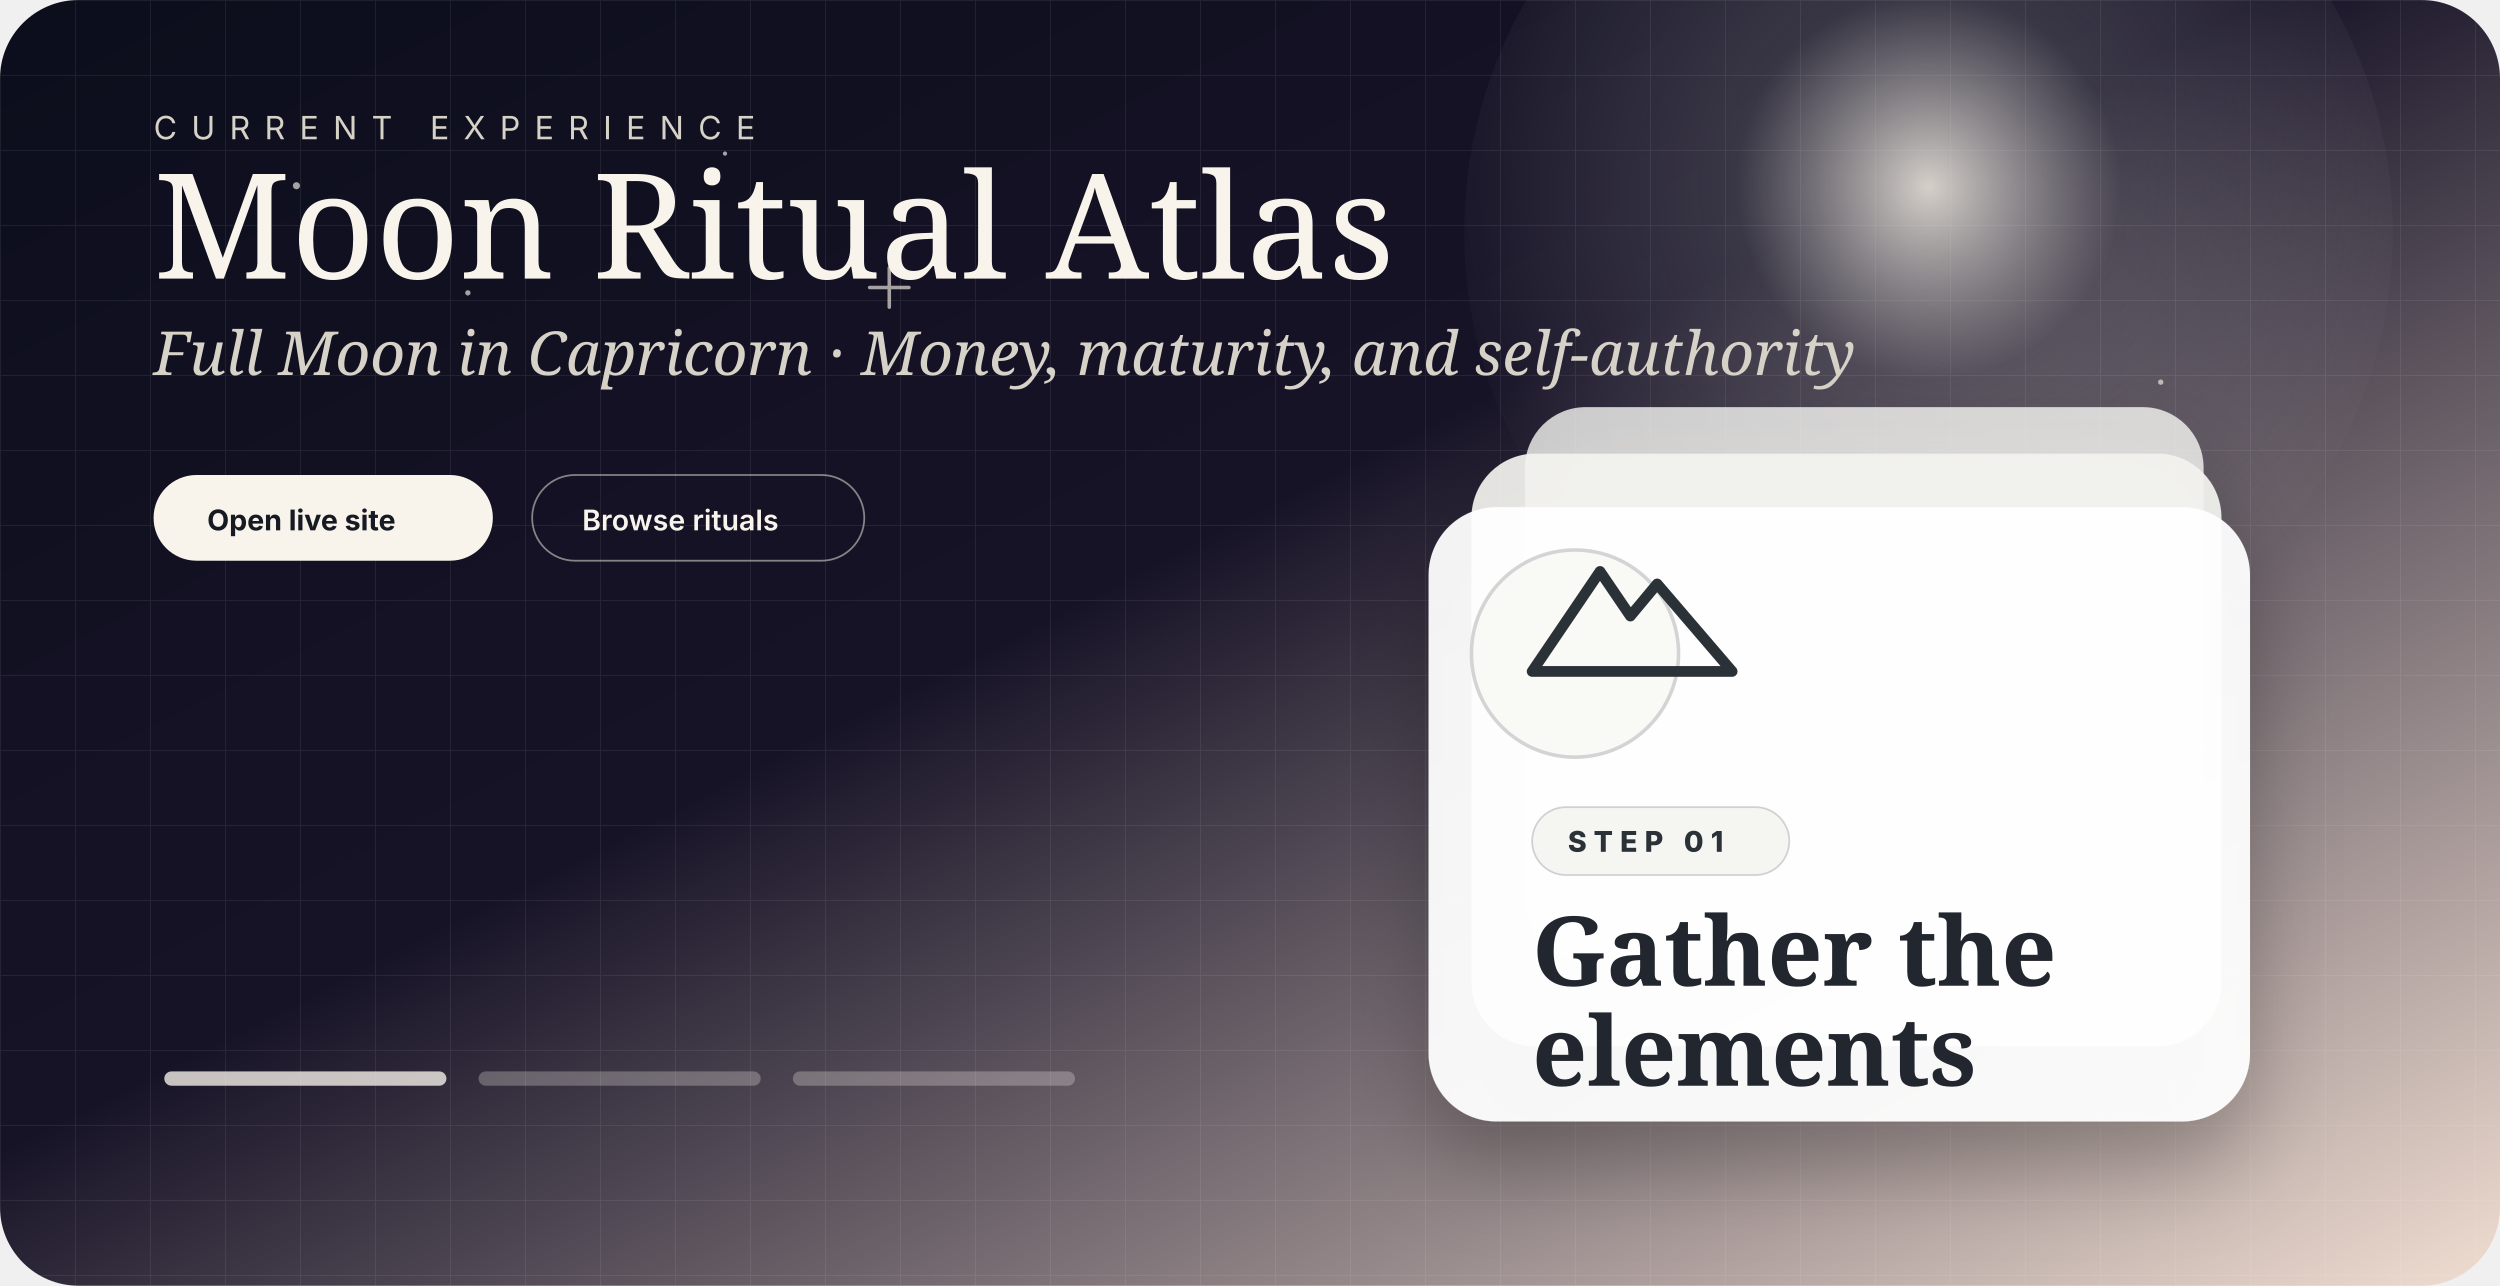
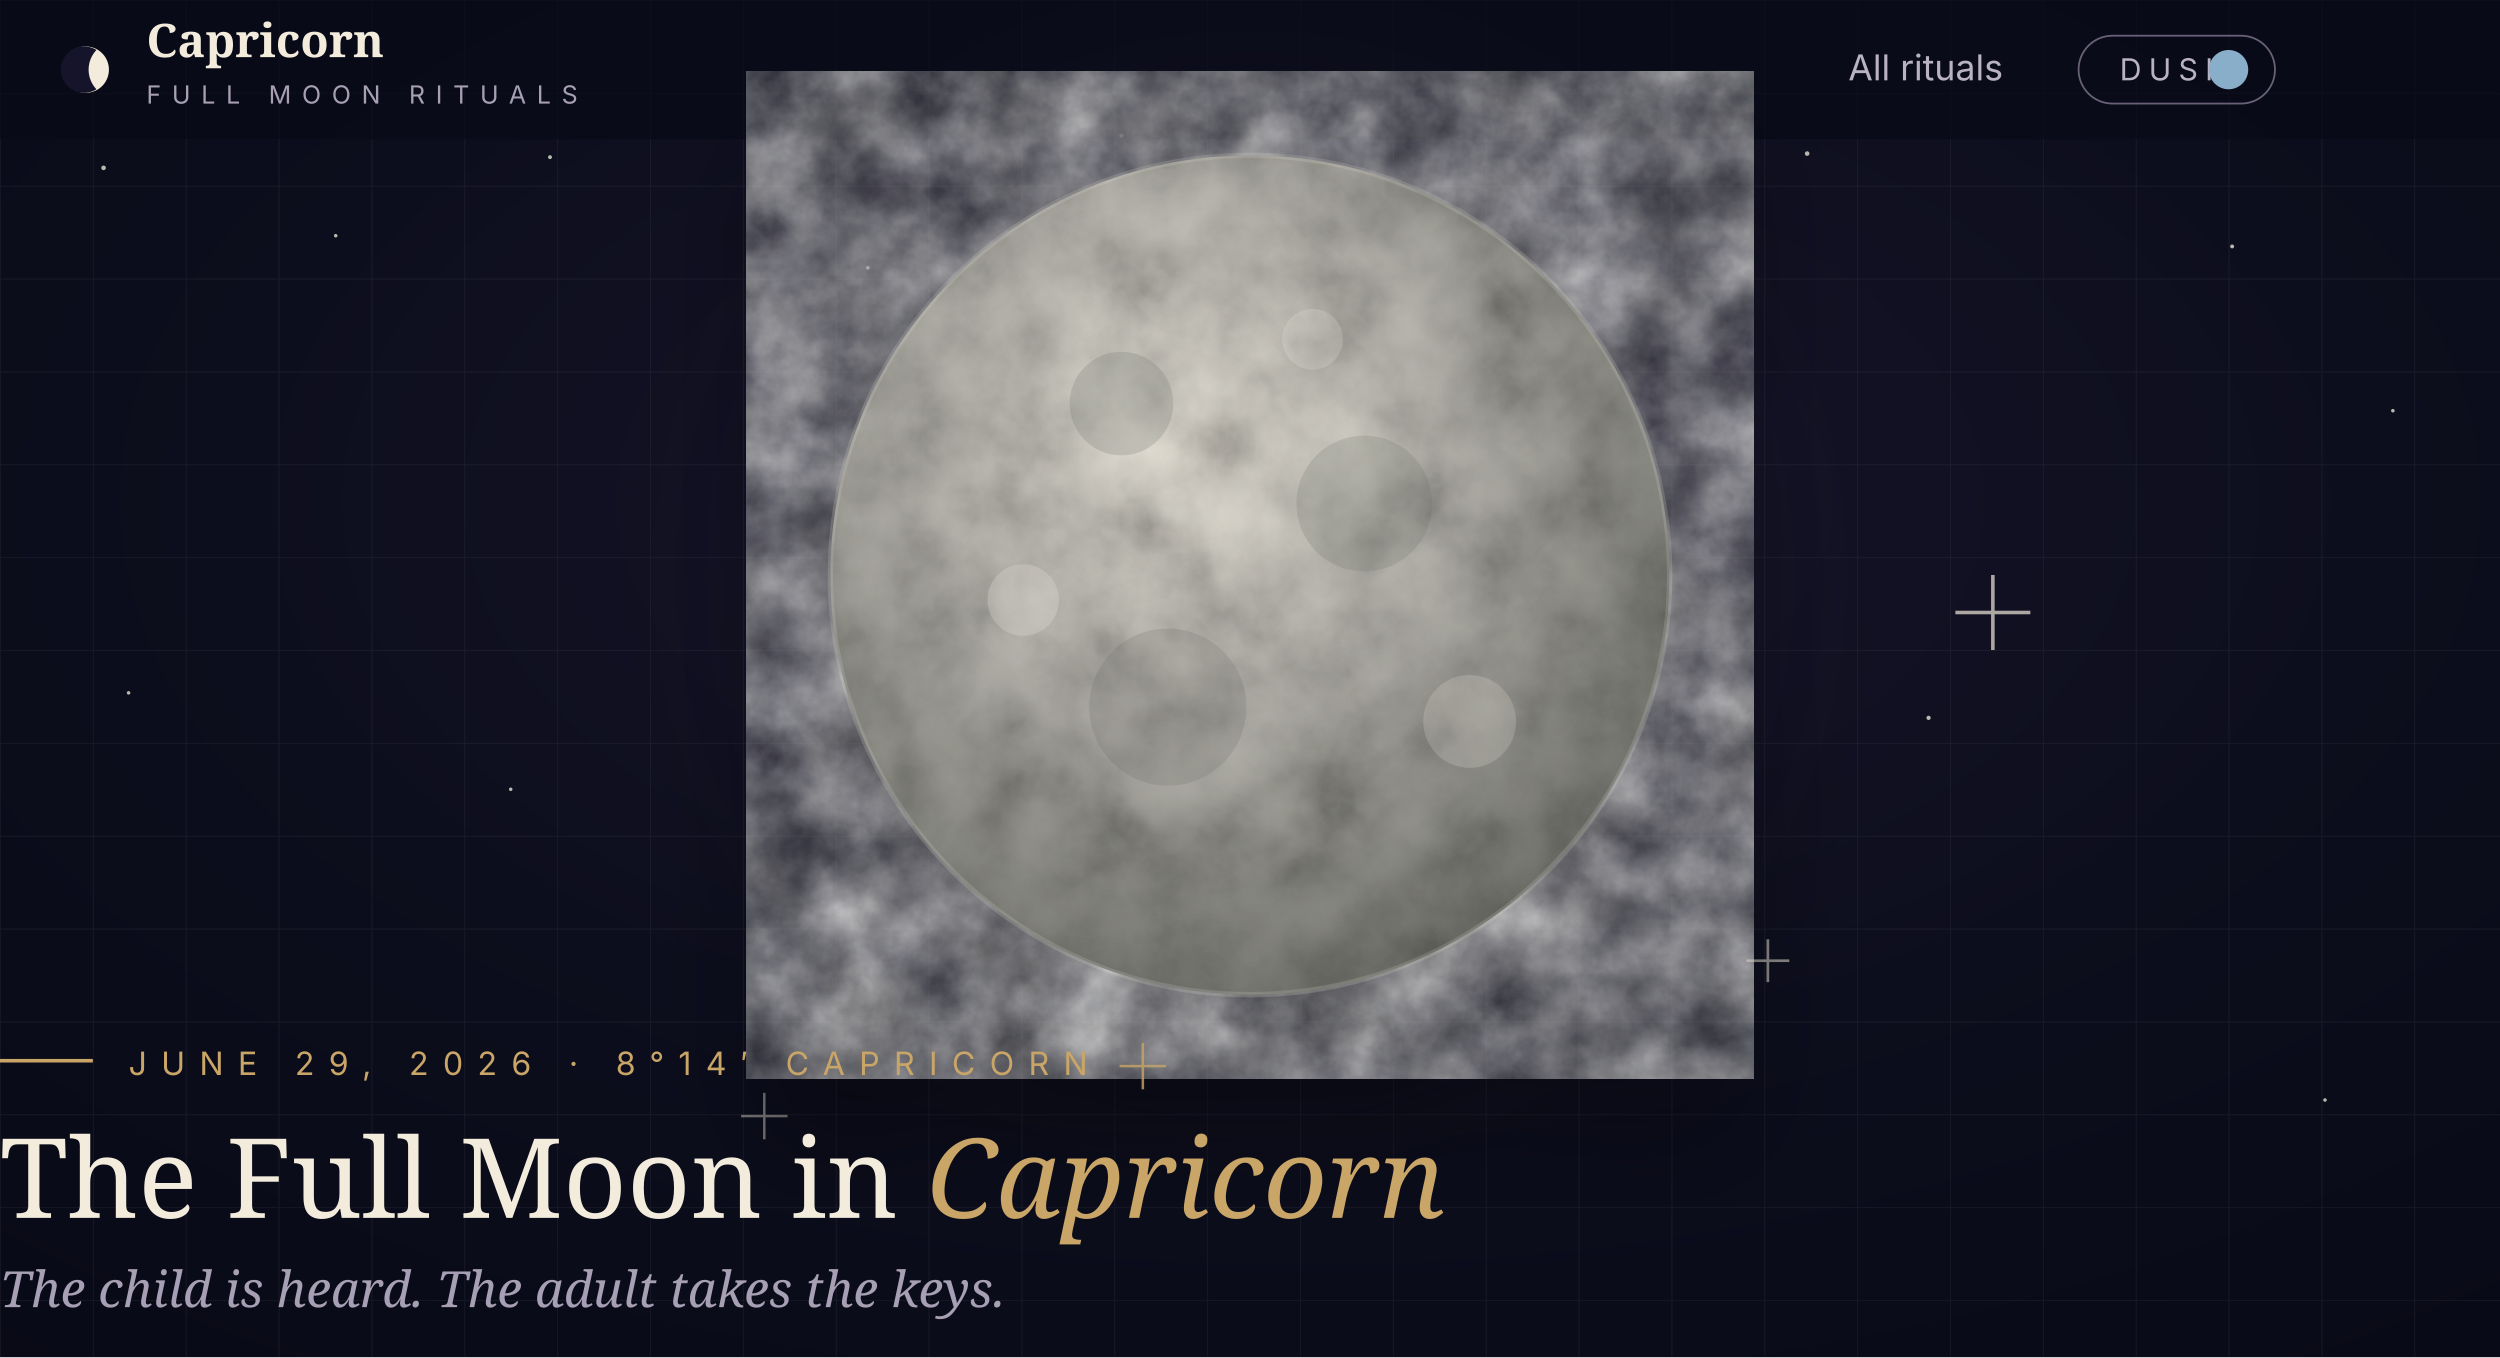
- <svg xmlns="http://www.w3.org/2000/svg" width="1400" height="720" viewBox="0 0 1400 720" role="img" aria-labelledby="title desc">
+ <svg xmlns="http://www.w3.org/2000/svg" width="1400" height="760" viewBox="0 0 1400 760" role="img" aria-labelledby="title desc">
  <defs>
-     <linearGradient id="bg" x1="0" y1="0" x2="1" y2="1">
-       <stop offset="0" stop-color="#0c0e1c" />
-       <stop offset="0.45" stop-color="#171327" />
-       <stop offset="1" stop-color="#f1ded2" />
-     </linearGradient>
-     <radialGradient id="glow" cx="50%" cy="45%" r="55%">
-       <stop offset="0" stop-color="#f6f0e5" stop-opacity="0.85" />
-       <stop offset="0.38" stop-color="#d9d9d3" stop-opacity="0.18" />
-       <stop offset="1" stop-color="#ffffff" stop-opacity="0" />
+     <radialGradient id="sky" cx="52%" cy="37%" r="88%">
+       <stop offset="0" stop-color="#18152c" />
+       <stop offset="0.48" stop-color="#0d0e1d" />
+       <stop offset="1" stop-color="#080915" />
    </radialGradient>
-     <filter id="shadow" x="-20%" y="-20%" width="140%" height="140%">
-       <feDropShadow dx="0" dy="26" stdDeviation="24" flood-color="#000000" flood-opacity="0.28" />
+     <radialGradient id="halo" cx="50%" cy="50%" r="50%">
+       <stop offset="0" stop-color="#ffffff" stop-opacity="0.24" />
+       <stop offset="0.42" stop-color="#777a86" stop-opacity="0.12" />
+       <stop offset="1" stop-color="#000" stop-opacity="0" />
+     </radialGradient>
+     <radialGradient id="moonBase" cx="42%" cy="35%" r="70%">
+       <stop offset="0" stop-color="#ebe7dc" />
+       <stop offset="0.44" stop-color="#bbb9b1" />
+       <stop offset="1" stop-color="#74756f" />
+     </radialGradient>
+     <filter id="moonTexture" x="-10%" y="-10%" width="120%" height="120%">
+       <feTurbulence type="fractalNoise" baseFrequency="0.022" numOctaves="5" seed="29" result="noise" />
+       <feColorMatrix in="noise" type="saturate" values="0" result="gray" />
+       <feBlend in="SourceGraphic" in2="gray" mode="multiply" />
    </filter>
-     <pattern id="grid" width="42" height="42" patternUnits="userSpaceOnUse">
-       <path d="M42 0H0V42" fill="none" stroke="#ffffff" stroke-opacity="0.08" stroke-width="1" />
+     <filter id="shadow" x="-30%" y="-30%" width="160%" height="160%">
+       <feDropShadow dx="0" dy="42" stdDeviation="28" flood-color="#000000" flood-opacity="0.55" />
+     </filter>
+     <pattern id="grid" width="52" height="52" patternUnits="userSpaceOnUse">
+       <path d="M52 0H0V52" fill="none" stroke="#ffffff" stroke-opacity="0.055" stroke-width="1" />
    </pattern>
  </defs>
-   <rect width="1400" height="720" rx="44" fill="url(#bg)" />
-   <rect width="1400" height="720" rx="44" fill="url(#grid)" />
-   <circle cx="1080" cy="130" r="260" fill="url(#glow)" />
-   <g opacity="0.65">
-     <circle cx="166" cy="104" r="2" fill="#f6f0e5" />
-     <circle cx="262" cy="164" r="1.5" fill="#f6f0e5" />
-     <circle cx="406" cy="86" r="1.2" fill="#f6f0e5" />
-     <circle cx="1210" cy="214" r="1.5" fill="#f6f0e5" />
-     <path d="M498 150v22M487 161h22" stroke="#f6f0e5" stroke-width="2" stroke-linecap="round" />
+   <rect width="1400" height="760" fill="url(#sky)" />
+   <rect width="1400" height="760" fill="url(#grid)" />
+   <g opacity="0.76">
+     <circle cx="58" cy="94" r="1.3" fill="#f3ecdd" />
+     <circle cx="188" cy="132" r="1" fill="#f3ecdd" />
+     <circle cx="308" cy="88" r="1.1" fill="#f3ecdd" />
+     <circle cx="486" cy="150" r="1" fill="#f3ecdd" />
+     <circle cx="628" cy="76" r="1.2" fill="#f3ecdd" />
+     <circle cx="806" cy="130" r="1" fill="#f3ecdd" />
+     <circle cx="1012" cy="86" r="1.3" fill="#f3ecdd" />
+     <circle cx="1250" cy="138" r="1.1" fill="#f3ecdd" />
+     <circle cx="1340" cy="230" r="1" fill="#f3ecdd" />
+     <circle cx="72" cy="388" r="1" fill="#f3ecdd" />
+     <circle cx="286" cy="442" r="1" fill="#f3ecdd" />
+     <circle cx="1080" cy="402" r="1.2" fill="#f3ecdd" />
+     <circle cx="1302" cy="616" r="1" fill="#f3ecdd" />
+     <path d="M1116 322v42M1095 343h42" stroke="#f3ecdd" stroke-width="2" opacity="0.9" />
+     <path d="M990 526v24M978 538h24" stroke="#f3ecdd" stroke-width="1.5" opacity="0.72" />
+     <path d="M428 612v26M415 625h26" stroke="#f3ecdd" stroke-width="1.4" opacity="0.6" />
  </g>
-   <g transform="translate(86 78)">
-     <text x="0" y="0" fill="#d7d2c8" font-family="Inter, system-ui, sans-serif" font-size="18" letter-spacing="8">CURRENT EXPERIENCE</text>
-     <text x="0" y="78" fill="#f8f4eb" font-family="Georgia, serif" font-size="82" font-weight="500">Moon Ritual Atlas</text>
-     <text x="0" y="132" fill="#d7d2c8" font-family="Georgia, serif" font-size="34" font-style="italic">Full Moon in Capricorn · Money, maturity, and self-authority</text>
-     <g transform="translate(0 188)">
-       <rect x="0" y="0" width="190" height="48" rx="24" fill="#f8f4eb" />
-       <text x="30" y="31" fill="#171923" font-family="Inter, system-ui, sans-serif" font-size="16" font-weight="700">Open live site</text>
-     </g>
-     <g transform="translate(212 188)">
-       <rect x="0" y="0" width="186" height="48" rx="24" fill="none" stroke="#f8f4eb" stroke-opacity="0.5" />
-       <text x="28" y="31" fill="#f8f4eb" font-family="Inter, system-ui, sans-serif" font-size="16" font-weight="600">Browse rituals</text>
-     </g>
+   <g>
+     <rect x="0" y="0" width="1400" height="78" fill="#090a16" fill-opacity="0.66" />
+     <circle cx="48" cy="39" r="13" fill="#f3ecdd" />
+     <path d="M54 28a13 13 0 1 0 0 22 16 16 0 0 1 0-22Z" fill="#15142a" />
+     <text x="82" y="32" fill="#f3ecdd" font-family="Georgia, serif" font-size="26" font-weight="600">Capricorn</text>
+     <text x="82" y="58" fill="#a7a0b4" font-family="Inter, Arial, sans-serif" font-size="14" letter-spacing="6">FULL MOON RITUALS</text>
+     <text x="1035" y="45" fill="#b9b2c3" font-family="Inter, Arial, sans-serif" font-size="20">All rituals</text>
+     <rect x="1164" y="20" width="110" height="38" rx="19" fill="none" stroke="#686177" />
+     <text x="1187" y="45" fill="#b9b2c3" font-family="Inter, Arial, sans-serif" font-size="17" letter-spacing="4">DUSK</text>
+     <circle cx="1248" cy="39" r="11" fill="#88aec9" />
  </g>
-   <g filter="url(#shadow)" transform="translate(800 270)">
-     <rect x="54" y="-42" width="380" height="310" rx="34" fill="#fafaf6" opacity="0.78" />
-     <rect x="24" y="-16" width="420" height="332" rx="36" fill="#f3f3ef" opacity="0.92" />
-     <rect x="0" y="14" width="460" height="344" rx="38" fill="#ffffff" opacity="0.94" />
-     <circle cx="82" cy="96" r="58" fill="#f9f9f6" stroke="#d3d4d4" stroke-width="2" />
-     <path d="M58 106l38-56 17 25 15-18 42 49z" fill="none" stroke="#2a3038" stroke-width="6" stroke-linejoin="round" stroke-linecap="round" />
-     <rect x="58" y="182" width="144" height="38" rx="19" fill="#f5f5f2" stroke="#cfd1d2" />
-     <text x="78" y="207" fill="#2a3038" font-family="Inter, system-ui, sans-serif" font-size="16" font-weight="800" letter-spacing="4">STEP 01</text>
-     <text x="58" y="282" fill="#22262d" font-family="Georgia, serif" font-size="54" font-weight="700">Gather the</text>
-     <text x="58" y="338" fill="#22262d" font-family="Georgia, serif" font-size="54" font-weight="700">elements</text>
+   <circle cx="700" cy="322" r="375" fill="url(#halo)" />
+   <g filter="url(#shadow)">
+     <circle cx="700" cy="322" r="235" fill="url(#moonBase)" filter="url(#moonTexture)" />
+     <circle cx="628" cy="226" r="29" fill="#74766f" opacity="0.25" />
+     <circle cx="764" cy="282" r="38" fill="#6e7069" opacity="0.22" />
+     <circle cx="654" cy="396" r="44" fill="#5d5f5a" opacity="0.18" />
+     <circle cx="823" cy="404" r="26" fill="#f2eee4" opacity="0.18" />
+     <circle cx="573" cy="336" r="20" fill="#f0ece2" opacity="0.24" />
+     <circle cx="735" cy="190" r="17" fill="#f2eee4" opacity="0.2" />
+     <circle cx="700" cy="322" r="235" fill="none" stroke="#ece7dd" stroke-opacity="0.16" stroke-width="3" />
  </g>
-   <g transform="translate(92 600)" opacity="0.78">
-     <rect x="0" y="0" width="158" height="8" rx="4" fill="#f8f4eb" />
-     <rect x="176" y="0" width="158" height="8" rx="4" fill="#f8f4eb" opacity="0.35" />
-     <rect x="352" y="0" width="158" height="8" rx="4" fill="#f8f4eb" opacity="0.35" />
+   <g transform="translate(0 594)">
+     <path d="M0 0h52" stroke="#c9a567" stroke-width="2" />
+     <text x="72" y="8" fill="#c9a567" font-family="Inter, Arial, sans-serif" font-size="18" letter-spacing="8">JUNE 29, 2026 · 8°14′ CAPRICORN</text>
+     <path d="M640 -10v26M627 3h26" stroke="#c9a567" stroke-width="1.4" opacity="0.8" />
+     <text x="0" y="88" fill="#f3ecdd" font-family="Georgia, serif" font-size="62" font-weight="400">The Full Moon in <tspan fill="#c9a567" font-style="italic">Capricorn</tspan>
+     </text>
+     <text x="0" y="138" fill="#a7a0b4" font-family="Georgia, serif" font-size="28" font-style="italic">The child is heard. The adult takes the keys.</text>
  </g>
</svg>
